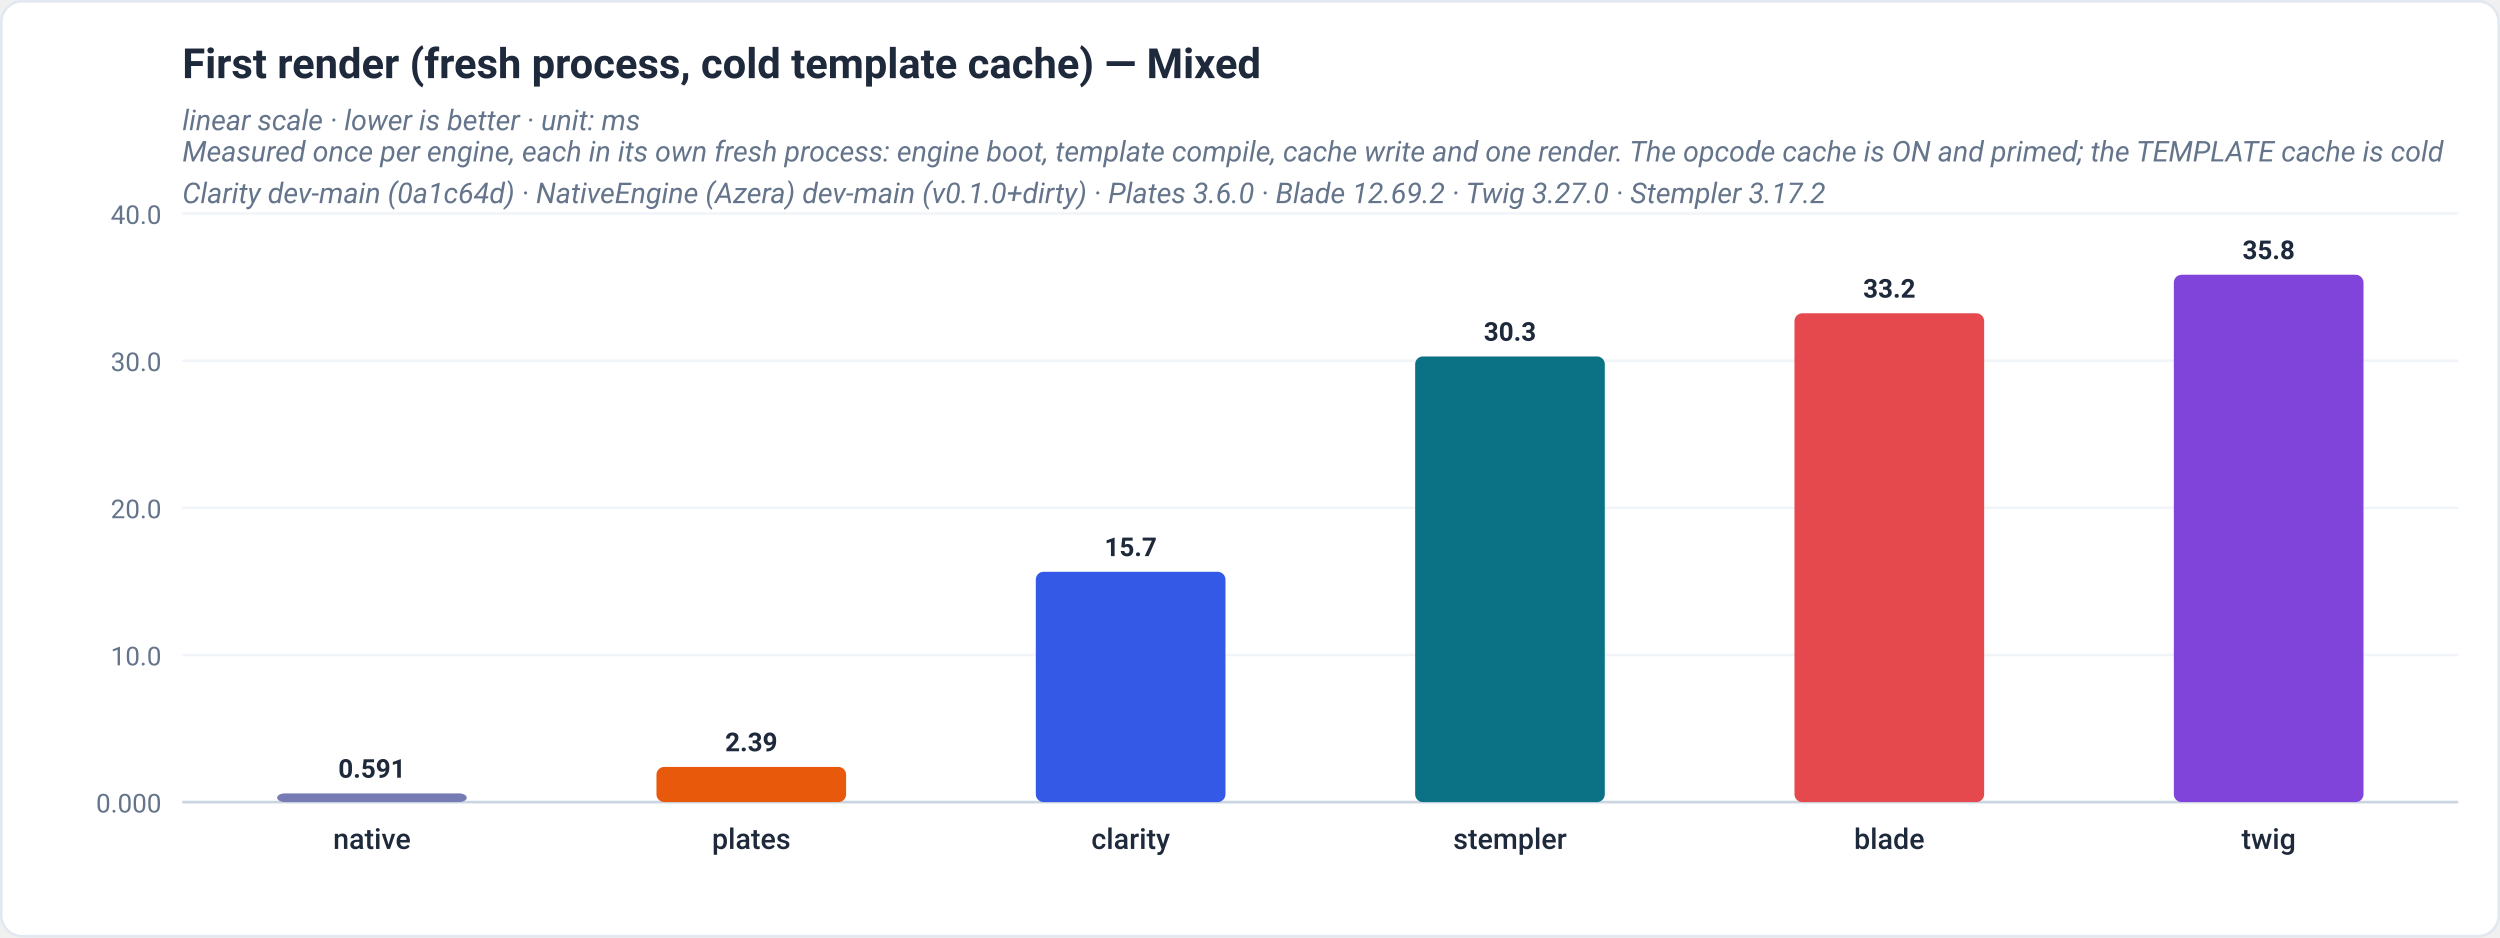
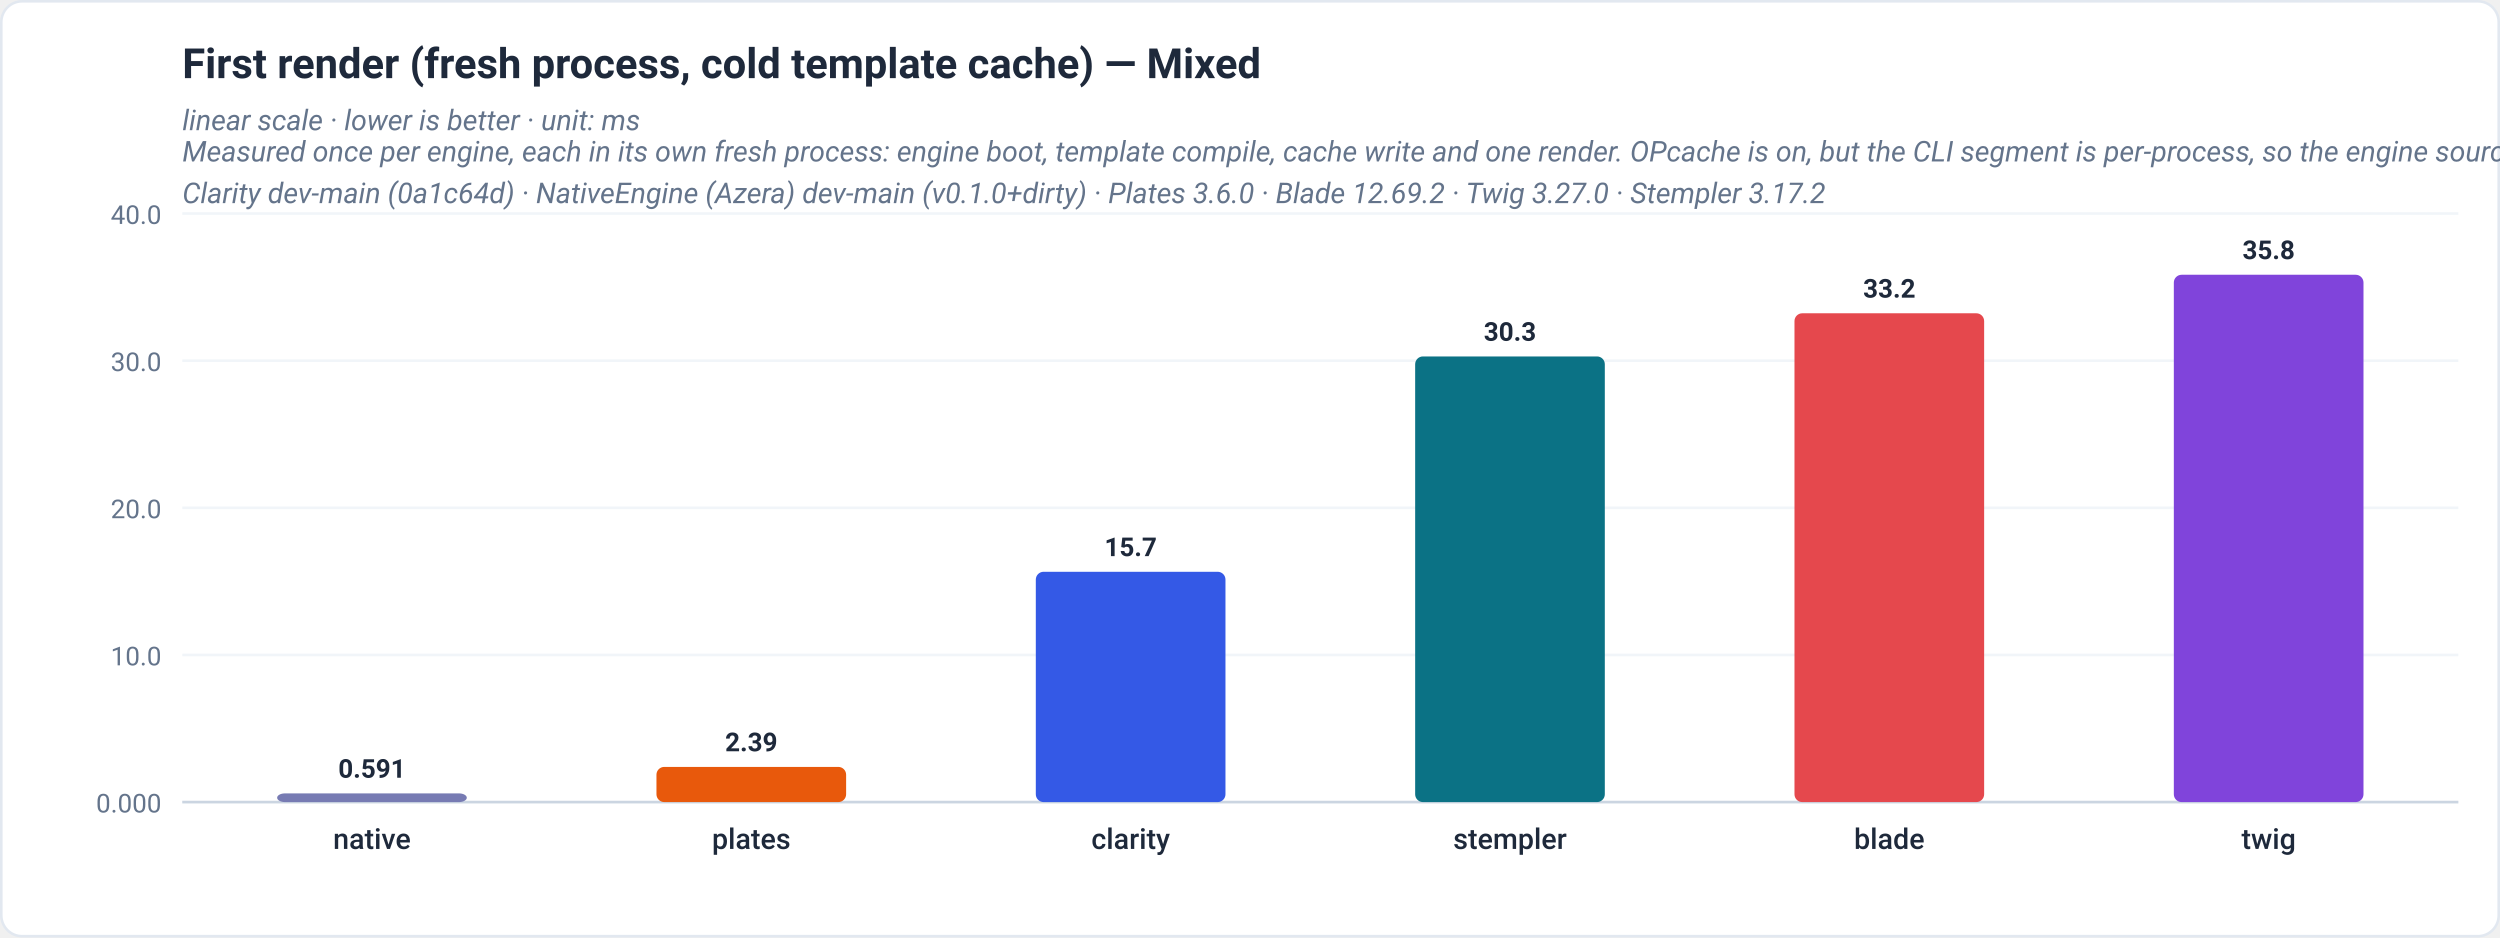
<svg xmlns="http://www.w3.org/2000/svg" viewBox="0 0 960 360" width="960" height="360" role="img" font-family="-apple-system,BlinkMacSystemFont,'Segoe UI',Roboto,Helvetica,Arial,sans-serif">
  <rect x="0.5" y="0.5" width="959" height="359" rx="8" fill="#ffffff" stroke="#e2e8f0" />
  <text x="70" y="30" font-family="-apple-system,BlinkMacSystemFont,'Segoe UI',Roboto,Helvetica,Arial,sans-serif" font-size="16" font-weight="700" fill="#1e293b" text-anchor="start">First render (fresh process, cold template cache) — Mixed</text>
  <text x="70" y="50" font-family="-apple-system,BlinkMacSystemFont,'Segoe UI',Roboto,Helvetica,Arial,sans-serif" font-size="11" font-weight="400" fill="#64748b" text-anchor="start" font-style="italic">linear scale · lower is better · unit: ms</text>
-   <text x="70" y="62" font-family="-apple-system,BlinkMacSystemFont,'Segoe UI',Roboto,Helvetica,Arial,sans-serif" font-size="11" font-weight="400" fill="#64748b" text-anchor="start" font-style="italic">Measured once per engine, each in its own fresh process: engine boot, template compile, cache write and one render. The opcode cache is ON and primed; the TEMPLATE cache is cold</text>
+   <text x="70" y="62" font-family="-apple-system,BlinkMacSystemFont,'Segoe UI',Roboto,Helvetica,Arial,sans-serif" font-size="11" font-weight="400" fill="#64748b" text-anchor="start" font-style="italic">Measured once per engine, each in its own fresh process: engine boot, template compile, cache write and one render. OPcache is on, but the CLI segment is per-process, so the engine source is compiled in that process; the TEMPLATE cache is cold</text>
  <text x="70" y="78" font-family="-apple-system,BlinkMacSystemFont,'Segoe UI',Roboto,Helvetica,Arial,sans-serif" font-size="11" font-weight="400" fill="#64748b" text-anchor="start" font-style="italic">Clarity dev-main (0a1c64d) · NativeEngine (Azera) dev-main (v0.1.0+dirty) · Plates 3.6.0 · Blade 12.69.2 · Twig 3.27.0 · Stempler 3.17.2</text>
  <line x1="70" y1="308" x2="944" y2="308" stroke="#f1f5f9" stroke-width="1" />
  <text x="62" y="312" font-family="-apple-system,BlinkMacSystemFont,'Segoe UI',Roboto,Helvetica,Arial,sans-serif" font-size="10" font-weight="400" fill="#64748b" text-anchor="end">0.000</text>
  <line x1="70" y1="251.5" x2="944" y2="251.5" stroke="#f1f5f9" stroke-width="1" />
  <text x="62" y="255.5" font-family="-apple-system,BlinkMacSystemFont,'Segoe UI',Roboto,Helvetica,Arial,sans-serif" font-size="10" font-weight="400" fill="#64748b" text-anchor="end">10.0</text>
  <line x1="70" y1="195" x2="944" y2="195" stroke="#f1f5f9" stroke-width="1" />
  <text x="62" y="199" font-family="-apple-system,BlinkMacSystemFont,'Segoe UI',Roboto,Helvetica,Arial,sans-serif" font-size="10" font-weight="400" fill="#64748b" text-anchor="end">20.0</text>
  <line x1="70" y1="138.5" x2="944" y2="138.5" stroke="#f1f5f9" stroke-width="1" />
  <text x="62" y="142.5" font-family="-apple-system,BlinkMacSystemFont,'Segoe UI',Roboto,Helvetica,Arial,sans-serif" font-size="10" font-weight="400" fill="#64748b" text-anchor="end">30.0</text>
  <line x1="70" y1="82" x2="944" y2="82" stroke="#f1f5f9" stroke-width="1" />
  <text x="62" y="86" font-family="-apple-system,BlinkMacSystemFont,'Segoe UI',Roboto,Helvetica,Arial,sans-serif" font-size="10" font-weight="400" fill="#64748b" text-anchor="end">40.0</text>
  <line x1="70" y1="308" x2="944" y2="308" stroke="#cbd5e1" stroke-width="1" />
  <rect x="106.42" y="304.66" width="72.83" height="3.34" rx="3" fill="#777bb3" />
  <text x="142.83" y="298.66" font-family="-apple-system,BlinkMacSystemFont,'Segoe UI',Roboto,Helvetica,Arial,sans-serif" font-size="10" font-weight="600" fill="#1e293b" text-anchor="middle">0.591</text>
  <text x="142.83" y="326" font-family="-apple-system,BlinkMacSystemFont,'Segoe UI',Roboto,Helvetica,Arial,sans-serif" font-size="11" font-weight="500" fill="#1e293b" text-anchor="middle">native</text>
  <rect x="252.08" y="294.49" width="72.83" height="13.51" rx="3" fill="#e8590c" />
  <text x="288.5" y="288.49" font-family="-apple-system,BlinkMacSystemFont,'Segoe UI',Roboto,Helvetica,Arial,sans-serif" font-size="10" font-weight="600" fill="#1e293b" text-anchor="middle">2.39</text>
  <text x="288.5" y="326" font-family="-apple-system,BlinkMacSystemFont,'Segoe UI',Roboto,Helvetica,Arial,sans-serif" font-size="11" font-weight="500" fill="#1e293b" text-anchor="middle">plates</text>
  <rect x="397.75" y="219.56" width="72.83" height="88.44" rx="3" fill="#3459e6" />
  <text x="434.17" y="213.56" font-family="-apple-system,BlinkMacSystemFont,'Segoe UI',Roboto,Helvetica,Arial,sans-serif" font-size="10" font-weight="600" fill="#1e293b" text-anchor="middle">15.7</text>
  <text x="434.17" y="326" font-family="-apple-system,BlinkMacSystemFont,'Segoe UI',Roboto,Helvetica,Arial,sans-serif" font-size="11" font-weight="500" fill="#1e293b" text-anchor="middle">clarity</text>
  <rect x="543.42" y="136.87" width="72.83" height="171.13" rx="3" fill="#0b7285" />
  <text x="579.83" y="130.87" font-family="-apple-system,BlinkMacSystemFont,'Segoe UI',Roboto,Helvetica,Arial,sans-serif" font-size="10" font-weight="600" fill="#1e293b" text-anchor="middle">30.3</text>
  <text x="579.83" y="326" font-family="-apple-system,BlinkMacSystemFont,'Segoe UI',Roboto,Helvetica,Arial,sans-serif" font-size="11" font-weight="500" fill="#1e293b" text-anchor="middle">stempler</text>
  <rect x="689.08" y="120.3" width="72.83" height="187.7" rx="3" fill="#e5484d" />
  <text x="725.5" y="114.3" font-family="-apple-system,BlinkMacSystemFont,'Segoe UI',Roboto,Helvetica,Arial,sans-serif" font-size="10" font-weight="600" fill="#1e293b" text-anchor="middle">33.2</text>
  <text x="725.5" y="326" font-family="-apple-system,BlinkMacSystemFont,'Segoe UI',Roboto,Helvetica,Arial,sans-serif" font-size="11" font-weight="500" fill="#1e293b" text-anchor="middle">blade</text>
  <rect x="834.75" y="105.51" width="72.83" height="202.49" rx="3" fill="#8044db" />
  <text x="871.17" y="99.51" font-family="-apple-system,BlinkMacSystemFont,'Segoe UI',Roboto,Helvetica,Arial,sans-serif" font-size="10" font-weight="600" fill="#1e293b" text-anchor="middle">35.8</text>
  <text x="871.17" y="326" font-family="-apple-system,BlinkMacSystemFont,'Segoe UI',Roboto,Helvetica,Arial,sans-serif" font-size="11" font-weight="500" fill="#1e293b" text-anchor="middle">twig</text>
</svg>
